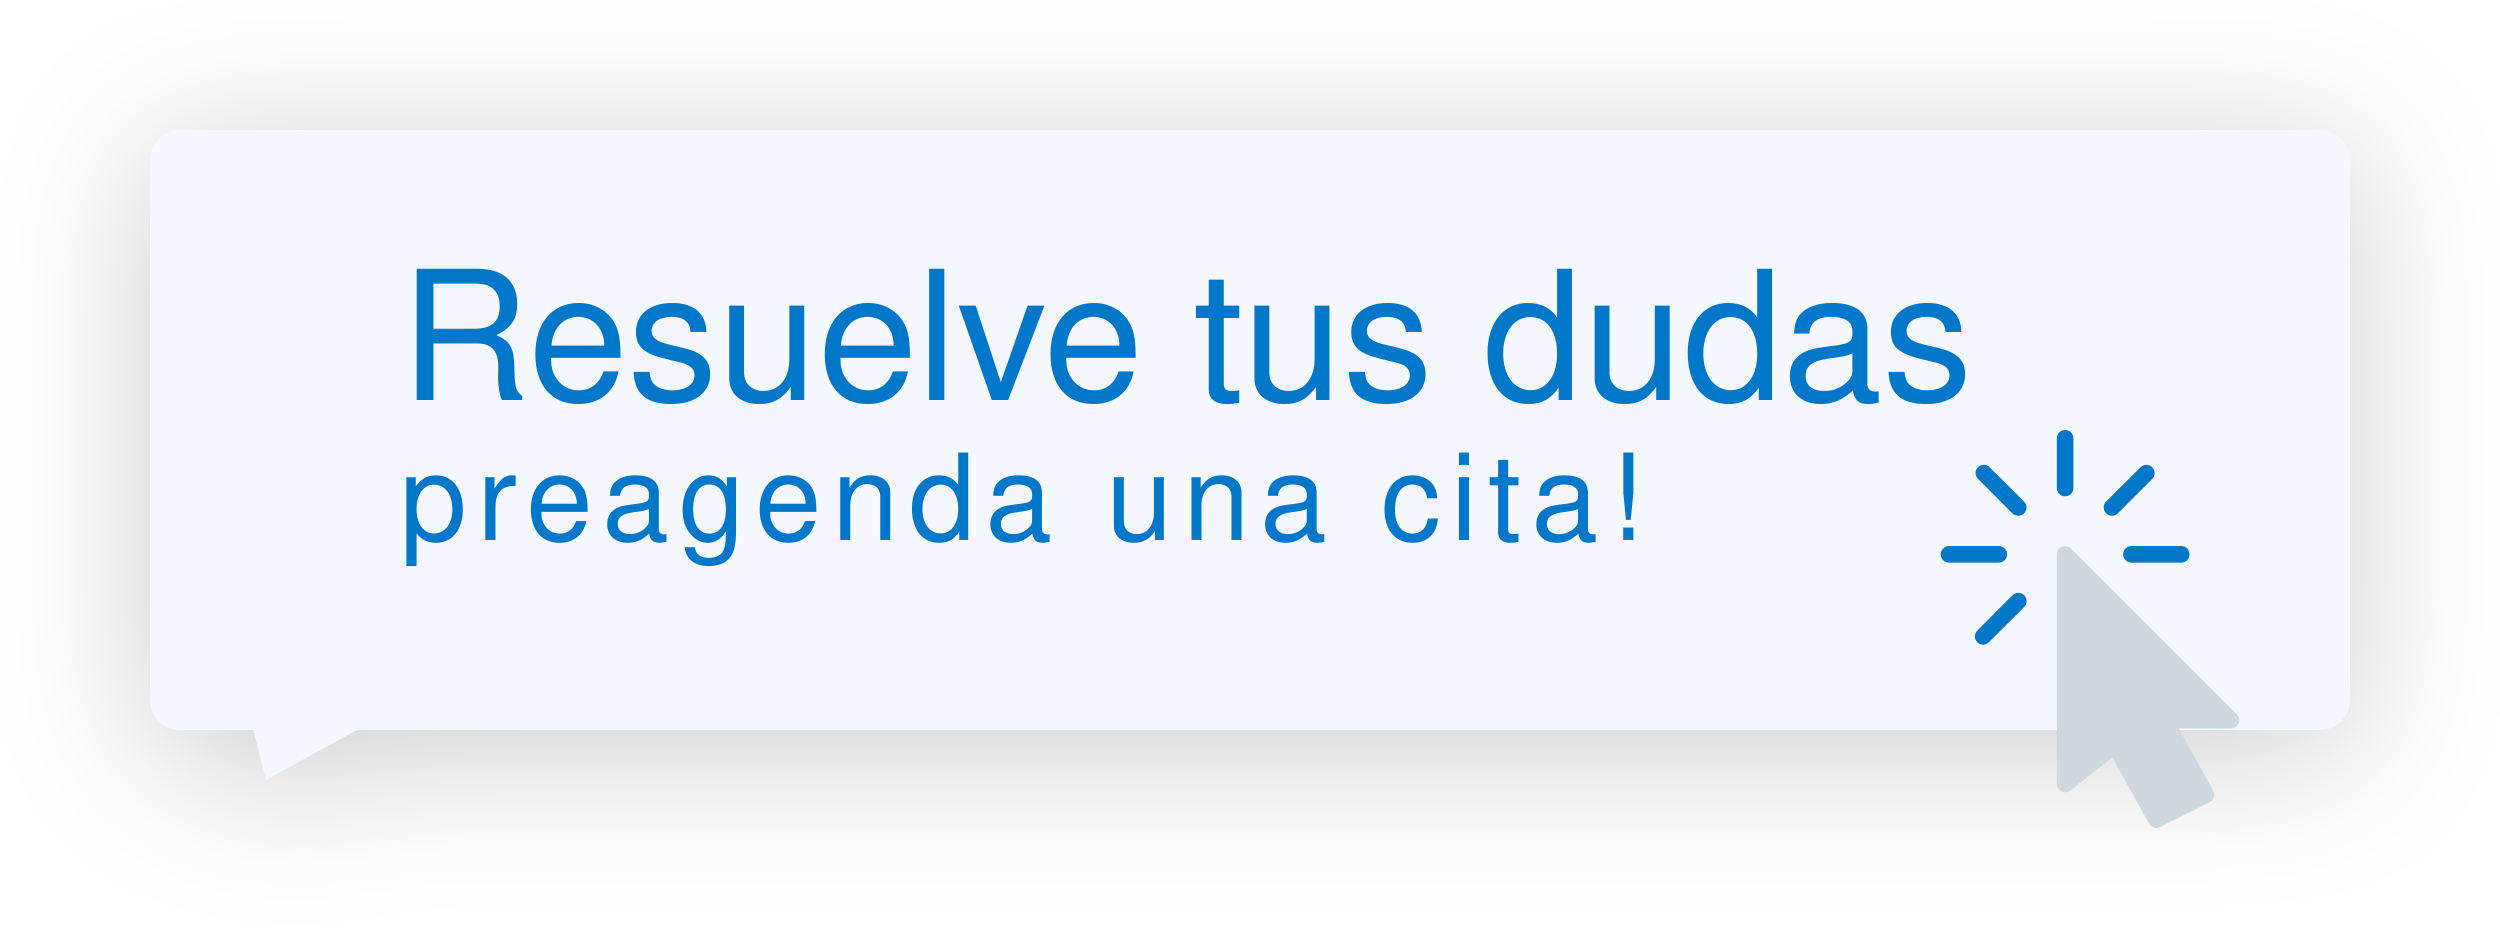
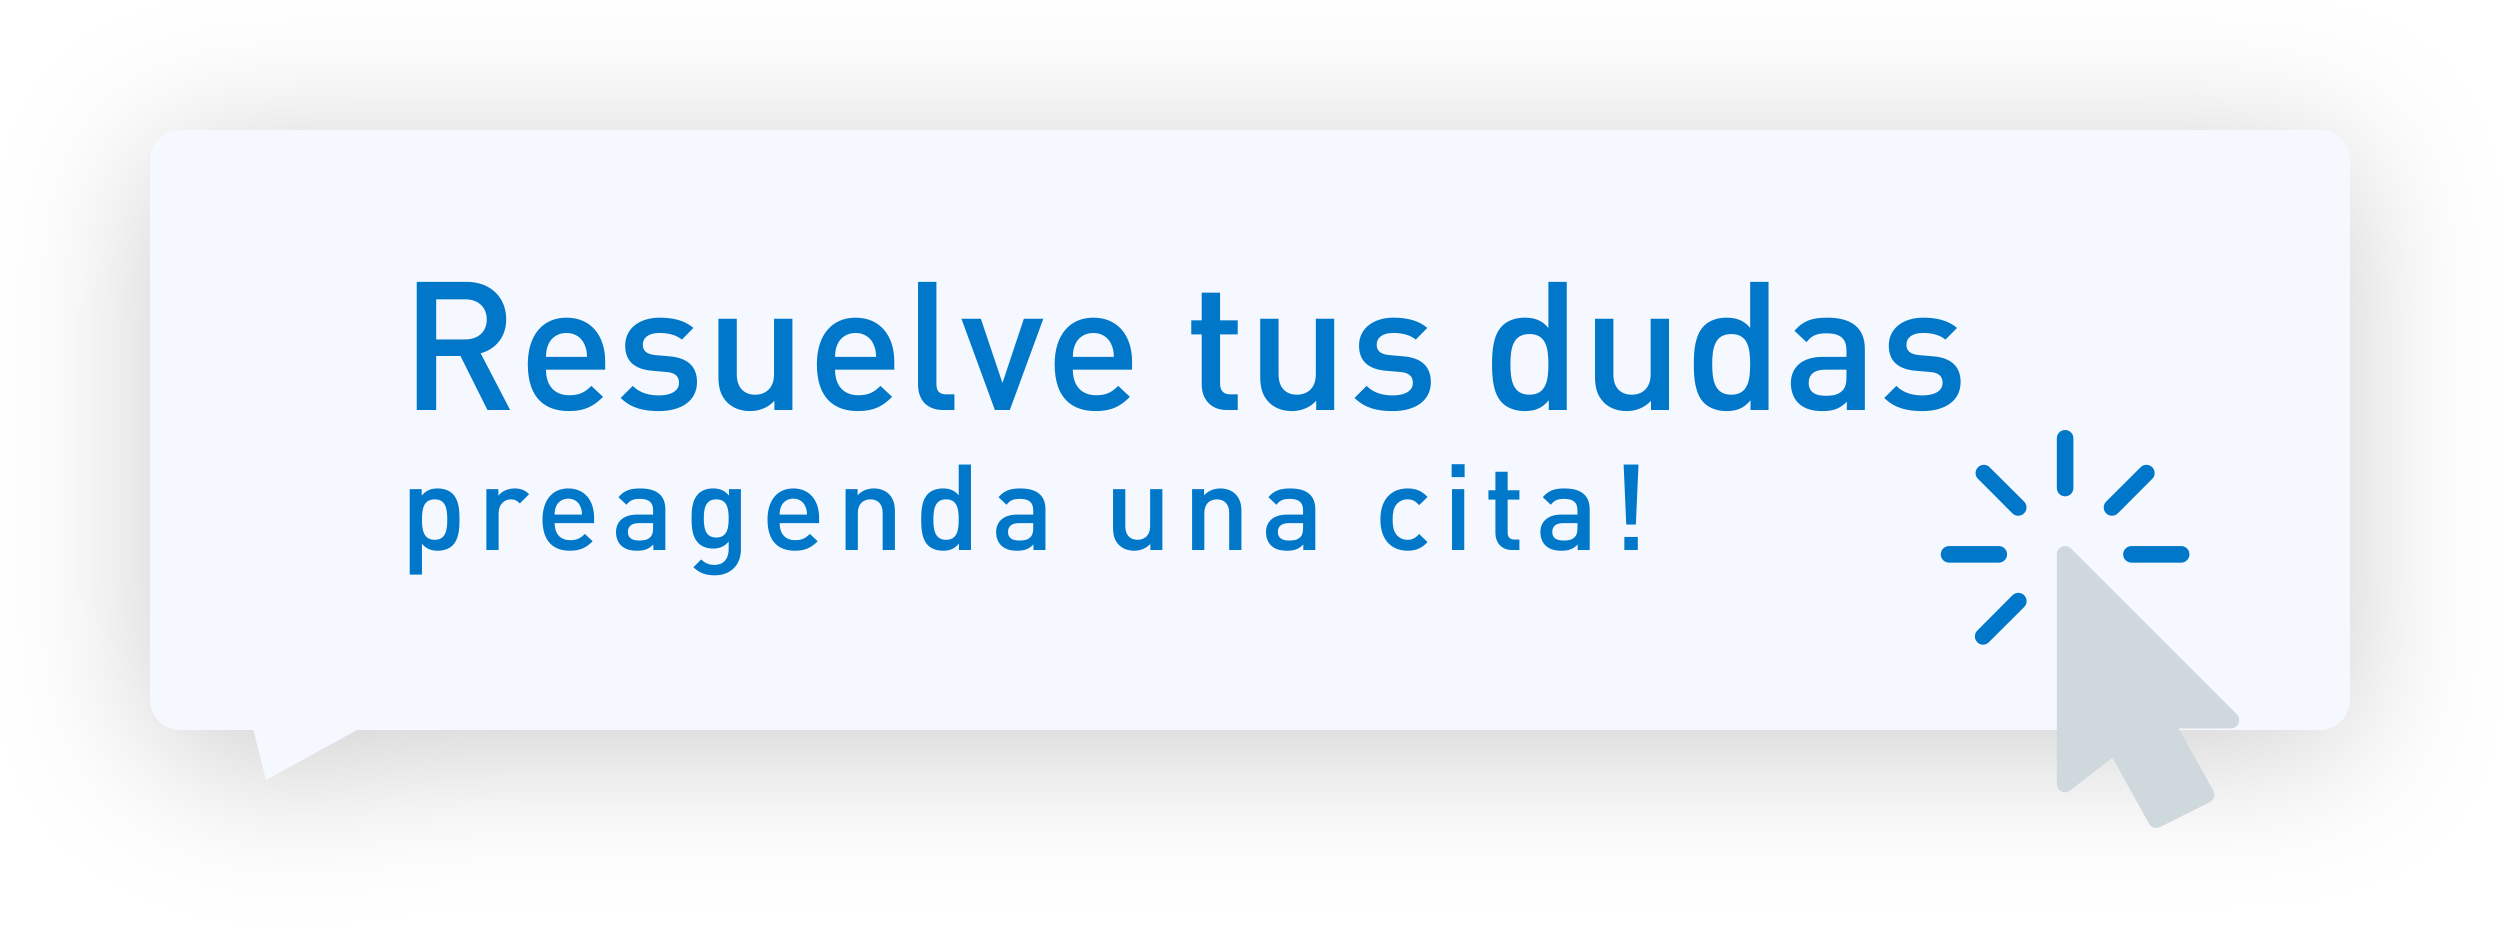
<svg xmlns="http://www.w3.org/2000/svg" xmlns:xlink="http://www.w3.org/1999/xlink" width="250px" height="95px" viewBox="0 0 250 95" version="1.1">
  <defs>
    <path d="M3,0 L217,0 C218.657,-3.04359188e-16 220,1.343 220,3 L220,57 C220,58.657 218.657,60 217,60 L20.7,60 L20.7,60 L11.591,65 L10.341,60 L3,60 C1.343,60 1.09108455e-15,58.657 0,57 L0,3 C-2.02906125e-16,1.343 1.343,3.04359188e-16 3,0 Z" id="path-1" />
    <filter x="-10.7%" y="-33.1%" width="121.4%" height="172.3%" filterUnits="objectBoundingBox" id="filter-2">
      <feOffset dx="0" dy="2" in="SourceAlpha" result="shadowOffsetOuter1" />
      <feGaussianBlur stdDeviation="7.5" in="shadowOffsetOuter1" result="shadowBlurOuter1" />
      <feColorMatrix values="0 0 0 0 0   0 0 0 0 0   0 0 0 0 0  0 0 0 0.2 0" type="matrix" in="shadowBlurOuter1" />
    </filter>
  </defs>
  <g id="Homepage" stroke="none" stroke-width="1" fill="none" fill-rule="evenodd">
-     <g id="Home-page-1366" transform="translate(-1074, -583)">
-       <g id="globo" transform="translate(1089, 596)">
+     <g id="Home-page-1920" transform="translate(-1351, -583)">
+       <g id="globo" transform="translate(1366, 596)">
        <g id="Rectangle">
          <use fill="black" fill-opacity="1" filter="url(#filter-2)" xlink:href="#path-1" />
          <use fill="#F5F8FF" fill-rule="evenodd" xlink:href="#path-1" />
        </g>
-         <text id="Resuelve-tus-dudas" font-family="Helvetica" font-size="18" font-weight="normal" fill="#0077C8">
-           <tspan x="25" y="27">Resuelve tus dudas</tspan>
-         </text>
-         <text id="preagenda-una-cita!" font-family="Helvetica" font-size="12" font-weight="normal" letter-spacing="1.029" fill="#0077C8">
-           <tspan x="25" y="41">preagenda una cita!</tspan>
-         </text>
+         <path d="M28.618,28 L28.618,22.6 L31.048,22.6 L33.748,28 L36.016,28 L33.064,22.33 C34.504,21.934 35.62,20.764 35.62,18.928 C35.62,16.75 34.072,15.184 31.642,15.184 L26.674,15.184 L26.674,28 L28.618,28 Z M31.498,20.944 L28.618,20.944 L28.618,16.93 L31.498,16.93 C32.794,16.93 33.676,17.686 33.676,18.946 C33.676,20.206 32.794,20.944 31.498,20.944 Z M41.884,28.108 C43.486,28.108 44.368,27.622 45.304,26.686 L44.134,25.588 C43.486,26.236 42.946,26.524 41.92,26.524 C40.426,26.524 39.598,25.534 39.598,23.968 L45.52,23.968 L45.52,23.158 C45.52,20.566 44.098,18.766 41.65,18.766 C39.31,18.766 37.78,20.476 37.78,23.428 C37.78,26.902 39.598,28.108 41.884,28.108 Z M43.702,22.69 L39.598,22.69 C39.616,22.132 39.652,21.862 39.832,21.448 C40.12,20.764 40.786,20.296 41.65,20.296 C42.514,20.296 43.162,20.764 43.45,21.448 C43.63,21.862 43.684,22.132 43.702,22.69 Z M50.902,28.108 C53.08,28.108 54.7,27.118 54.7,25.21 C54.7,23.59 53.692,22.78 51.982,22.636 L50.542,22.51 C49.57,22.42 49.282,22.006 49.282,21.466 C49.282,20.782 49.84,20.296 50.938,20.296 C51.802,20.296 52.612,20.476 53.188,20.962 L54.34,19.792 C53.494,19.054 52.324,18.766 50.956,18.766 C49.048,18.766 47.518,19.774 47.518,21.556 C47.518,23.158 48.508,23.932 50.218,24.076 L51.676,24.202 C52.558,24.274 52.9,24.67 52.9,25.282 C52.9,26.146 52.018,26.542 50.902,26.542 C50.002,26.542 49.012,26.344 48.274,25.588 L47.068,26.794 C48.148,27.856 49.408,28.108 50.902,28.108 Z M60.01,28.108 C60.928,28.108 61.81,27.766 62.44,27.082 L62.44,28 L64.24,28 L64.24,18.874 L62.404,18.874 L62.404,24.436 C62.404,25.84 61.54,26.47 60.514,26.47 C59.488,26.47 58.678,25.858 58.678,24.436 L58.678,18.874 L56.842,18.874 L56.842,24.706 C56.842,25.732 57.058,26.596 57.76,27.28 C58.3,27.802 59.074,28.108 60.01,28.108 Z M70.792,28.108 C72.394,28.108 73.276,27.622 74.212,26.686 L73.042,25.588 C72.394,26.236 71.854,26.524 70.828,26.524 C69.334,26.524 68.506,25.534 68.506,23.968 L74.428,23.968 L74.428,23.158 C74.428,20.566 73.006,18.766 70.558,18.766 C68.218,18.766 66.688,20.476 66.688,23.428 C66.688,26.902 68.506,28.108 70.792,28.108 Z M72.61,22.69 L68.506,22.69 C68.524,22.132 68.56,21.862 68.74,21.448 C69.028,20.764 69.694,20.296 70.558,20.296 C71.422,20.296 72.07,20.764 72.358,21.448 C72.538,21.862 72.592,22.132 72.61,22.69 Z M80.44,28 L80.44,26.434 L79.63,26.434 C78.892,26.434 78.64,26.074 78.64,25.372 L78.64,15.184 L76.804,15.184 L76.804,25.48 C76.804,26.83 77.56,28 79.306,28 L80.44,28 Z M85.984,28 L89.332,18.874 L87.388,18.874 L85.246,25.3 L83.086,18.874 L81.142,18.874 L84.49,28 L85.984,28 Z M94.57,28.108 C96.172,28.108 97.054,27.622 97.99,26.686 L96.82,25.588 C96.172,26.236 95.632,26.524 94.606,26.524 C93.112,26.524 92.284,25.534 92.284,23.968 L98.206,23.968 L98.206,23.158 C98.206,20.566 96.784,18.766 94.336,18.766 C91.996,18.766 90.466,20.476 90.466,23.428 C90.466,26.902 92.284,28.108 94.57,28.108 Z M96.388,22.69 L92.284,22.69 C92.302,22.132 92.338,21.862 92.518,21.448 C92.806,20.764 93.472,20.296 94.336,20.296 C95.2,20.296 95.848,20.764 96.136,21.448 C96.316,21.862 96.37,22.132 96.388,22.69 Z M108.772,28 L108.772,26.434 L108.016,26.434 C107.332,26.434 107.008,26.038 107.008,25.372 L107.008,20.44 L108.772,20.44 L108.772,19.036 L107.008,19.036 L107.008,16.264 L105.172,16.264 L105.172,19.036 L104.128,19.036 L104.128,20.44 L105.172,20.44 L105.172,25.462 C105.172,26.776 105.964,28 107.674,28 L108.772,28 Z M114.19,28.108 C115.108,28.108 115.99,27.766 116.62,27.082 L116.62,28 L118.42,28 L118.42,18.874 L116.584,18.874 L116.584,24.436 C116.584,25.84 115.72,26.47 114.694,26.47 C113.668,26.47 112.858,25.858 112.858,24.436 L112.858,18.874 L111.022,18.874 L111.022,24.706 C111.022,25.732 111.238,26.596 111.94,27.28 C112.48,27.802 113.254,28.108 114.19,28.108 Z M124.288,28.108 C126.466,28.108 128.086,27.118 128.086,25.21 C128.086,23.59 127.078,22.78 125.368,22.636 L123.928,22.51 C122.956,22.42 122.668,22.006 122.668,21.466 C122.668,20.782 123.226,20.296 124.324,20.296 C125.188,20.296 125.998,20.476 126.574,20.962 L127.726,19.792 C126.88,19.054 125.71,18.766 124.342,18.766 C122.434,18.766 120.904,19.774 120.904,21.556 C120.904,23.158 121.894,23.932 123.604,24.076 L125.062,24.202 C125.944,24.274 126.286,24.67 126.286,25.282 C126.286,26.146 125.404,26.542 124.288,26.542 C123.388,26.542 122.398,26.344 121.66,25.588 L120.454,26.794 C121.534,27.856 122.794,28.108 124.288,28.108 Z M137.464,28.108 C138.454,28.108 139.192,27.856 139.876,27.028 L139.876,28 L141.676,28 L141.676,15.184 L139.84,15.184 L139.84,19.792 C139.174,19 138.418,18.766 137.446,18.766 C136.528,18.766 135.736,19.072 135.232,19.576 C134.314,20.494 134.206,22.042 134.206,23.428 C134.206,24.814 134.314,26.38 135.232,27.298 C135.736,27.802 136.546,28.108 137.464,28.108 Z M137.95,26.47 C136.294,26.47 136.042,25.048 136.042,23.428 C136.042,21.808 136.294,20.404 137.95,20.404 C139.606,20.404 139.84,21.808 139.84,23.428 C139.84,25.048 139.606,26.47 137.95,26.47 Z M147.67,28.108 C148.588,28.108 149.47,27.766 150.1,27.082 L150.1,28 L151.9,28 L151.9,18.874 L150.064,18.874 L150.064,24.436 C150.064,25.84 149.2,26.47 148.174,26.47 C147.148,26.47 146.338,25.858 146.338,24.436 L146.338,18.874 L144.502,18.874 L144.502,24.706 C144.502,25.732 144.718,26.596 145.42,27.28 C145.96,27.802 146.734,28.108 147.67,28.108 Z M157.642,28.108 C158.632,28.108 159.37,27.856 160.054,27.028 L160.054,28 L161.854,28 L161.854,15.184 L160.018,15.184 L160.018,19.792 C159.352,19 158.596,18.766 157.624,18.766 C156.706,18.766 155.914,19.072 155.41,19.576 C154.492,20.494 154.384,22.042 154.384,23.428 C154.384,24.814 154.492,26.38 155.41,27.298 C155.914,27.802 156.724,28.108 157.642,28.108 Z M158.128,26.47 C156.472,26.47 156.22,25.048 156.22,23.428 C156.22,21.808 156.472,20.404 158.128,20.404 C159.784,20.404 160.018,21.808 160.018,23.428 C160.018,25.048 159.784,26.47 158.128,26.47 Z M167.254,28.108 C168.388,28.108 169.018,27.838 169.684,27.172 L169.684,28 L171.484,28 L171.484,21.898 C171.484,19.828 170.224,18.766 167.722,18.766 C166.21,18.766 165.31,19.072 164.446,20.08 L165.652,21.214 C166.156,20.566 166.642,20.332 167.65,20.332 C169.072,20.332 169.648,20.89 169.648,22.042 L169.648,22.69 L167.236,22.69 C165.148,22.69 164.086,23.788 164.086,25.318 C164.086,26.092 164.338,26.794 164.806,27.28 C165.364,27.838 166.12,28.108 167.254,28.108 Z M167.542,26.578 C166.39,26.578 165.868,26.11 165.868,25.282 C165.868,24.454 166.426,23.968 167.506,23.968 L169.648,23.968 L169.648,24.706 C169.648,25.354 169.522,25.786 169.252,26.056 C168.766,26.524 168.244,26.578 167.542,26.578 Z M177.262,28.108 C179.44,28.108 181.06,27.118 181.06,25.21 C181.06,23.59 180.052,22.78 178.342,22.636 L176.902,22.51 C175.93,22.42 175.642,22.006 175.642,21.466 C175.642,20.782 176.2,20.296 177.298,20.296 C178.162,20.296 178.972,20.476 179.548,20.962 L180.7,19.792 C179.854,19.054 178.684,18.766 177.316,18.766 C175.408,18.766 173.878,19.774 173.878,21.556 C173.878,23.158 174.868,23.932 176.578,24.076 L178.036,24.202 C178.918,24.274 179.26,24.67 179.26,25.282 C179.26,26.146 178.378,26.542 177.262,26.542 C176.362,26.542 175.372,26.344 174.634,25.588 L173.428,26.794 C174.508,27.856 175.768,28.108 177.262,28.108 Z" id="Resuelvetusdudas" fill="#0077C8" fill-rule="nonzero" />
+         <path d="M27.196,44.46 L27.196,41.376 C27.64,41.904 28.144,42.072 28.792,42.072 C29.404,42.072 29.932,41.868 30.268,41.532 C30.88,40.92 30.952,39.876 30.952,38.952 C30.952,38.028 30.88,36.996 30.268,36.384 C29.932,36.048 29.392,35.844 28.78,35.844 C28.12,35.844 27.628,36.012 27.172,36.564 L27.172,35.916 L25.972,35.916 L25.972,44.46 L27.196,44.46 Z M28.468,40.98 C27.364,40.98 27.196,40.032 27.196,38.952 C27.196,37.872 27.364,36.936 28.468,36.936 C29.572,36.936 29.728,37.872 29.728,38.952 C29.728,40.032 29.572,40.98 28.468,40.98 Z M34.861,42 L34.861,38.304 C34.861,37.464 35.413,36.936 36.073,36.936 C36.493,36.936 36.709,37.068 36.985,37.344 L37.909,36.42 C37.489,36 37.045,35.844 36.457,35.844 C35.773,35.844 35.149,36.144 34.837,36.576 L34.837,35.916 L33.637,35.916 L33.637,42 L34.861,42 Z M41.985,42.072 C43.053,42.072 43.641,41.748 44.265,41.124 L43.485,40.392 C43.053,40.824 42.693,41.016 42.009,41.016 C41.013,41.016 40.461,40.356 40.461,39.312 L44.409,39.312 L44.409,38.772 C44.409,37.044 43.461,35.844 41.829,35.844 C40.269,35.844 39.249,36.984 39.249,38.952 C39.249,41.268 40.461,42.072 41.985,42.072 Z M43.197,38.46 L40.461,38.46 C40.473,38.088 40.497,37.908 40.617,37.632 C40.809,37.176 41.253,36.864 41.829,36.864 C42.405,36.864 42.837,37.176 43.029,37.632 C43.149,37.908 43.185,38.088 43.197,38.46 Z M48.714,42.072 C49.47,42.072 49.89,41.892 50.334,41.448 L50.334,42 L51.534,42 L51.534,37.932 C51.534,36.552 50.694,35.844 49.026,35.844 C48.018,35.844 47.418,36.048 46.842,36.72 L47.646,37.476 C47.982,37.044 48.306,36.888 48.978,36.888 C49.926,36.888 50.31,37.26 50.31,38.028 L50.31,38.46 L48.702,38.46 C47.31,38.46 46.602,39.192 46.602,40.212 C46.602,40.728 46.77,41.196 47.082,41.52 C47.454,41.892 47.958,42.072 48.714,42.072 Z M48.906,41.052 C48.138,41.052 47.79,40.74 47.79,40.188 C47.79,39.636 48.162,39.312 48.882,39.312 L50.31,39.312 L50.31,39.804 C50.31,40.236 50.226,40.524 50.046,40.704 C49.722,41.016 49.374,41.052 48.906,41.052 Z M56.486,44.532 C58.106,44.532 59.09,43.452 59.09,41.964 L59.09,35.916 L57.902,35.916 L57.902,36.564 C57.446,36.012 56.954,35.844 56.306,35.844 C55.694,35.844 55.178,36.036 54.842,36.372 C54.254,36.96 54.158,37.812 54.158,38.844 C54.158,39.876 54.254,40.728 54.842,41.316 C55.178,41.652 55.682,41.856 56.294,41.856 C56.918,41.856 57.422,41.688 57.866,41.16 L57.866,41.94 C57.866,42.756 57.47,43.488 56.438,43.488 C55.838,43.488 55.502,43.308 55.118,42.948 L54.338,43.728 C54.974,44.316 55.562,44.532 56.486,44.532 Z M56.63,40.752 C55.526,40.752 55.382,39.804 55.382,38.844 C55.382,37.884 55.526,36.936 56.63,36.936 C57.734,36.936 57.866,37.884 57.866,38.844 C57.866,39.804 57.734,40.752 56.63,40.752 Z M64.487,42.072 C65.555,42.072 66.143,41.748 66.767,41.124 L65.987,40.392 C65.555,40.824 65.195,41.016 64.511,41.016 C63.515,41.016 62.963,40.356 62.963,39.312 L66.911,39.312 L66.911,38.772 C66.911,37.044 65.963,35.844 64.331,35.844 C62.771,35.844 61.751,36.984 61.751,38.952 C61.751,41.268 62.963,42.072 64.487,42.072 Z M65.699,38.46 L62.963,38.46 C62.975,38.088 62.999,37.908 63.119,37.632 C63.311,37.176 63.755,36.864 64.331,36.864 C64.907,36.864 65.339,37.176 65.531,37.632 C65.651,37.908 65.687,38.088 65.699,38.46 Z M70.783,42 L70.783,38.292 C70.783,37.356 71.359,36.936 72.043,36.936 C72.727,36.936 73.267,37.344 73.267,38.292 L73.267,42 L74.491,42 L74.491,38.112 C74.491,37.428 74.347,36.852 73.879,36.396 C73.519,36.048 73.003,35.844 72.379,35.844 C71.767,35.844 71.179,36.072 70.759,36.528 L70.759,35.916 L69.559,35.916 L69.559,42 L70.783,42 Z M79.288,42.072 C79.948,42.072 80.44,41.904 80.896,41.352 L80.896,42 L82.096,42 L82.096,33.456 L80.872,33.456 L80.872,36.528 C80.428,36 79.924,35.844 79.276,35.844 C78.664,35.844 78.136,36.048 77.8,36.384 C77.188,36.996 77.116,38.028 77.116,38.952 C77.116,39.876 77.188,40.92 77.8,41.532 C78.136,41.868 78.676,42.072 79.288,42.072 Z M79.612,40.98 C78.508,40.98 78.34,40.032 78.34,38.952 C78.34,37.872 78.508,36.936 79.612,36.936 C80.716,36.936 80.872,37.872 80.872,38.952 C80.872,40.032 80.716,40.98 79.612,40.98 Z M86.725,42.072 C87.481,42.072 87.901,41.892 88.345,41.448 L88.345,42 L89.545,42 L89.545,37.932 C89.545,36.552 88.705,35.844 87.037,35.844 C86.029,35.844 85.429,36.048 84.853,36.72 L85.657,37.476 C85.993,37.044 86.317,36.888 86.989,36.888 C87.937,36.888 88.321,37.26 88.321,38.028 L88.321,38.46 L86.713,38.46 C85.321,38.46 84.613,39.192 84.613,40.212 C84.613,40.728 84.781,41.196 85.093,41.52 C85.465,41.892 85.969,42.072 86.725,42.072 Z M86.917,41.052 C86.149,41.052 85.801,40.74 85.801,40.188 C85.801,39.636 86.173,39.312 86.893,39.312 L88.321,39.312 L88.321,39.804 C88.321,40.236 88.237,40.524 88.057,40.704 C87.733,41.016 87.385,41.052 86.917,41.052 Z M98.418,42.072 C99.03,42.072 99.618,41.844 100.038,41.388 L100.038,42 L101.238,42 L101.238,35.916 L100.014,35.916 L100.014,39.624 C100.014,40.56 99.438,40.98 98.754,40.98 C98.07,40.98 97.53,40.572 97.53,39.624 L97.53,35.916 L96.306,35.916 L96.306,39.804 C96.306,40.488 96.45,41.064 96.918,41.52 C97.278,41.868 97.794,42.072 98.418,42.072 Z M105.434,42 L105.434,38.292 C105.434,37.356 106.01,36.936 106.694,36.936 C107.378,36.936 107.918,37.344 107.918,38.292 L107.918,42 L109.142,42 L109.142,38.112 C109.142,37.428 108.998,36.852 108.53,36.396 C108.17,36.048 107.654,35.844 107.03,35.844 C106.418,35.844 105.83,36.072 105.41,36.528 L105.41,35.916 L104.21,35.916 L104.21,42 L105.434,42 Z M113.711,42.072 C114.467,42.072 114.887,41.892 115.331,41.448 L115.331,42 L116.531,42 L116.531,37.932 C116.531,36.552 115.691,35.844 114.023,35.844 C113.015,35.844 112.415,36.048 111.839,36.72 L112.643,37.476 C112.979,37.044 113.303,36.888 113.975,36.888 C114.923,36.888 115.307,37.26 115.307,38.028 L115.307,38.46 L113.699,38.46 C112.307,38.46 111.599,39.192 111.599,40.212 C111.599,40.728 111.767,41.196 112.079,41.52 C112.451,41.892 112.955,42.072 113.711,42.072 Z M113.903,41.052 C113.135,41.052 112.787,40.74 112.787,40.188 C112.787,39.636 113.159,39.312 113.879,39.312 L115.307,39.312 L115.307,39.804 C115.307,40.236 115.223,40.524 115.043,40.704 C114.719,41.016 114.371,41.052 113.903,41.052 Z M125.752,42.072 C126.592,42.072 127.18,41.82 127.756,41.208 L126.916,40.404 C126.532,40.824 126.232,40.98 125.752,40.98 C125.284,40.98 124.888,40.788 124.624,40.44 C124.36,40.104 124.264,39.66 124.264,38.952 C124.264,38.244 124.36,37.812 124.624,37.476 C124.888,37.128 125.284,36.936 125.752,36.936 C126.232,36.936 126.532,37.092 126.916,37.512 L127.756,36.696 C127.18,36.084 126.592,35.844 125.752,35.844 C124.384,35.844 123.04,36.672 123.04,38.952 C123.04,41.232 124.384,42.072 125.752,42.072 Z M131.461,34.716 L131.461,33.42 L130.165,33.42 L130.165,34.716 L131.461,34.716 Z M131.425,42 L131.425,35.916 L130.201,35.916 L130.201,42 L131.425,42 Z M136.941,42 L136.941,40.956 L136.437,40.956 C135.981,40.956 135.765,40.692 135.765,40.248 L135.765,36.96 L136.941,36.96 L136.941,36.024 L135.765,36.024 L135.765,34.176 L134.541,34.176 L134.541,36.024 L133.845,36.024 L133.845,36.96 L134.541,36.96 L134.541,40.308 C134.541,41.184 135.069,42 136.209,42 L136.941,42 Z M141.15,42.072 C141.906,42.072 142.326,41.892 142.77,41.448 L142.77,42 L143.97,42 L143.97,37.932 C143.97,36.552 143.13,35.844 141.462,35.844 C140.454,35.844 139.854,36.048 139.278,36.72 L140.082,37.476 C140.418,37.044 140.742,36.888 141.414,36.888 C142.362,36.888 142.746,37.26 142.746,38.028 L142.746,38.46 L141.138,38.46 C139.746,38.46 139.038,39.192 139.038,40.212 C139.038,40.728 139.206,41.196 139.518,41.52 C139.89,41.892 140.394,42.072 141.15,42.072 Z M141.342,41.052 C140.574,41.052 140.226,40.74 140.226,40.188 C140.226,39.636 140.598,39.312 141.318,39.312 L142.746,39.312 L142.746,39.804 C142.746,40.236 142.662,40.524 142.482,40.704 C142.158,41.016 141.81,41.052 141.342,41.052 Z M148.586,39.456 L148.85,33.456 L147.362,33.456 L147.626,39.456 L148.586,39.456 Z M148.778,42 L148.778,40.692 L147.434,40.692 L147.434,42 L148.778,42 Z" id="preagendaunacita!" fill="#0077C8" fill-rule="nonzero" />
        <g id="hacer-clic" transform="translate(179, 30)" fill-rule="nonzero">
          <path d="M29.679,28.43 L13.099,11.85 C12.776,11.526 12.251,11.525 11.927,11.848 C11.771,12.004 11.683,12.215 11.683,12.435 L11.683,35.394 C11.683,35.852 12.054,36.223 12.512,36.223 C12.697,36.223 12.877,36.161 13.023,36.047 L17.233,32.756 L20.907,39.37 C21.054,39.632 21.331,39.793 21.631,39.793 C21.76,39.793 21.887,39.763 22.003,39.705 L26.977,37.218 C27.179,37.116 27.331,36.937 27.398,36.72 C27.465,36.504 27.441,36.27 27.332,36.072 L23.87,29.845 L29.093,29.845 C29.55,29.845 29.922,29.475 29.923,29.017 C29.923,28.796 29.836,28.584 29.679,28.429 L29.679,28.43 Z" id="Path" fill="#CFD8DC" />
          <g id="Group" fill="#0077C8">
            <path d="M12.512,6.632 C12.054,6.632 11.683,6.261 11.683,5.803 L11.683,0.829 C11.683,0.371 12.054,0 12.512,0 C12.97,0 13.341,0.371 13.341,0.829 L13.341,5.803 C13.341,6.261 12.97,6.632 12.512,6.632 Z" id="Path" />
            <path d="M5.88,13.264 L0.906,13.264 C0.448,13.264 0.077,12.893 0.077,12.435 C0.077,11.977 0.448,11.606 0.906,11.606 L5.88,11.606 C6.338,11.606 6.709,11.977 6.709,12.435 C6.709,12.893 6.338,13.264 5.88,13.264 Z" id="Path" />
            <path d="M24.118,13.264 L19.144,13.264 C18.687,13.264 18.315,12.893 18.315,12.435 C18.315,11.977 18.687,11.606 19.144,11.606 L24.118,11.606 C24.576,11.606 24.947,11.977 24.947,12.435 C24.947,12.893 24.576,13.264 24.118,13.264 Z" id="Path" />
            <path d="M7.823,8.574 C7.603,8.574 7.392,8.487 7.236,8.332 L3.725,4.808 C3.45,4.442 3.524,3.922 3.89,3.648 C4.185,3.427 4.59,3.427 4.885,3.648 L8.409,7.158 C8.733,7.481 8.733,8.006 8.41,8.33 C8.254,8.487 8.042,8.574 7.822,8.574 L7.823,8.574 L7.823,8.574 Z" id="Path" />
            <path d="M4.305,21.47 C3.847,21.463 3.482,21.085 3.489,20.628 C3.493,20.416 3.577,20.214 3.725,20.062 L7.236,16.537 C7.554,16.208 8.079,16.199 8.409,16.517 C8.738,16.835 8.747,17.36 8.429,17.689 C8.422,17.696 8.415,17.703 8.409,17.709 L4.885,21.223 C4.732,21.378 4.523,21.467 4.305,21.47 Z" id="Path" />
            <path d="M17.201,8.574 C16.743,8.575 16.371,8.204 16.371,7.746 C16.37,7.525 16.458,7.314 16.614,7.158 L20.139,3.648 C20.505,3.373 21.025,3.447 21.3,3.813 C21.521,4.108 21.521,4.513 21.3,4.808 L17.788,8.33 C17.633,8.486 17.421,8.574 17.201,8.574 Z" id="Path" />
          </g>
        </g>
      </g>
    </g>
  </g>
</svg>
